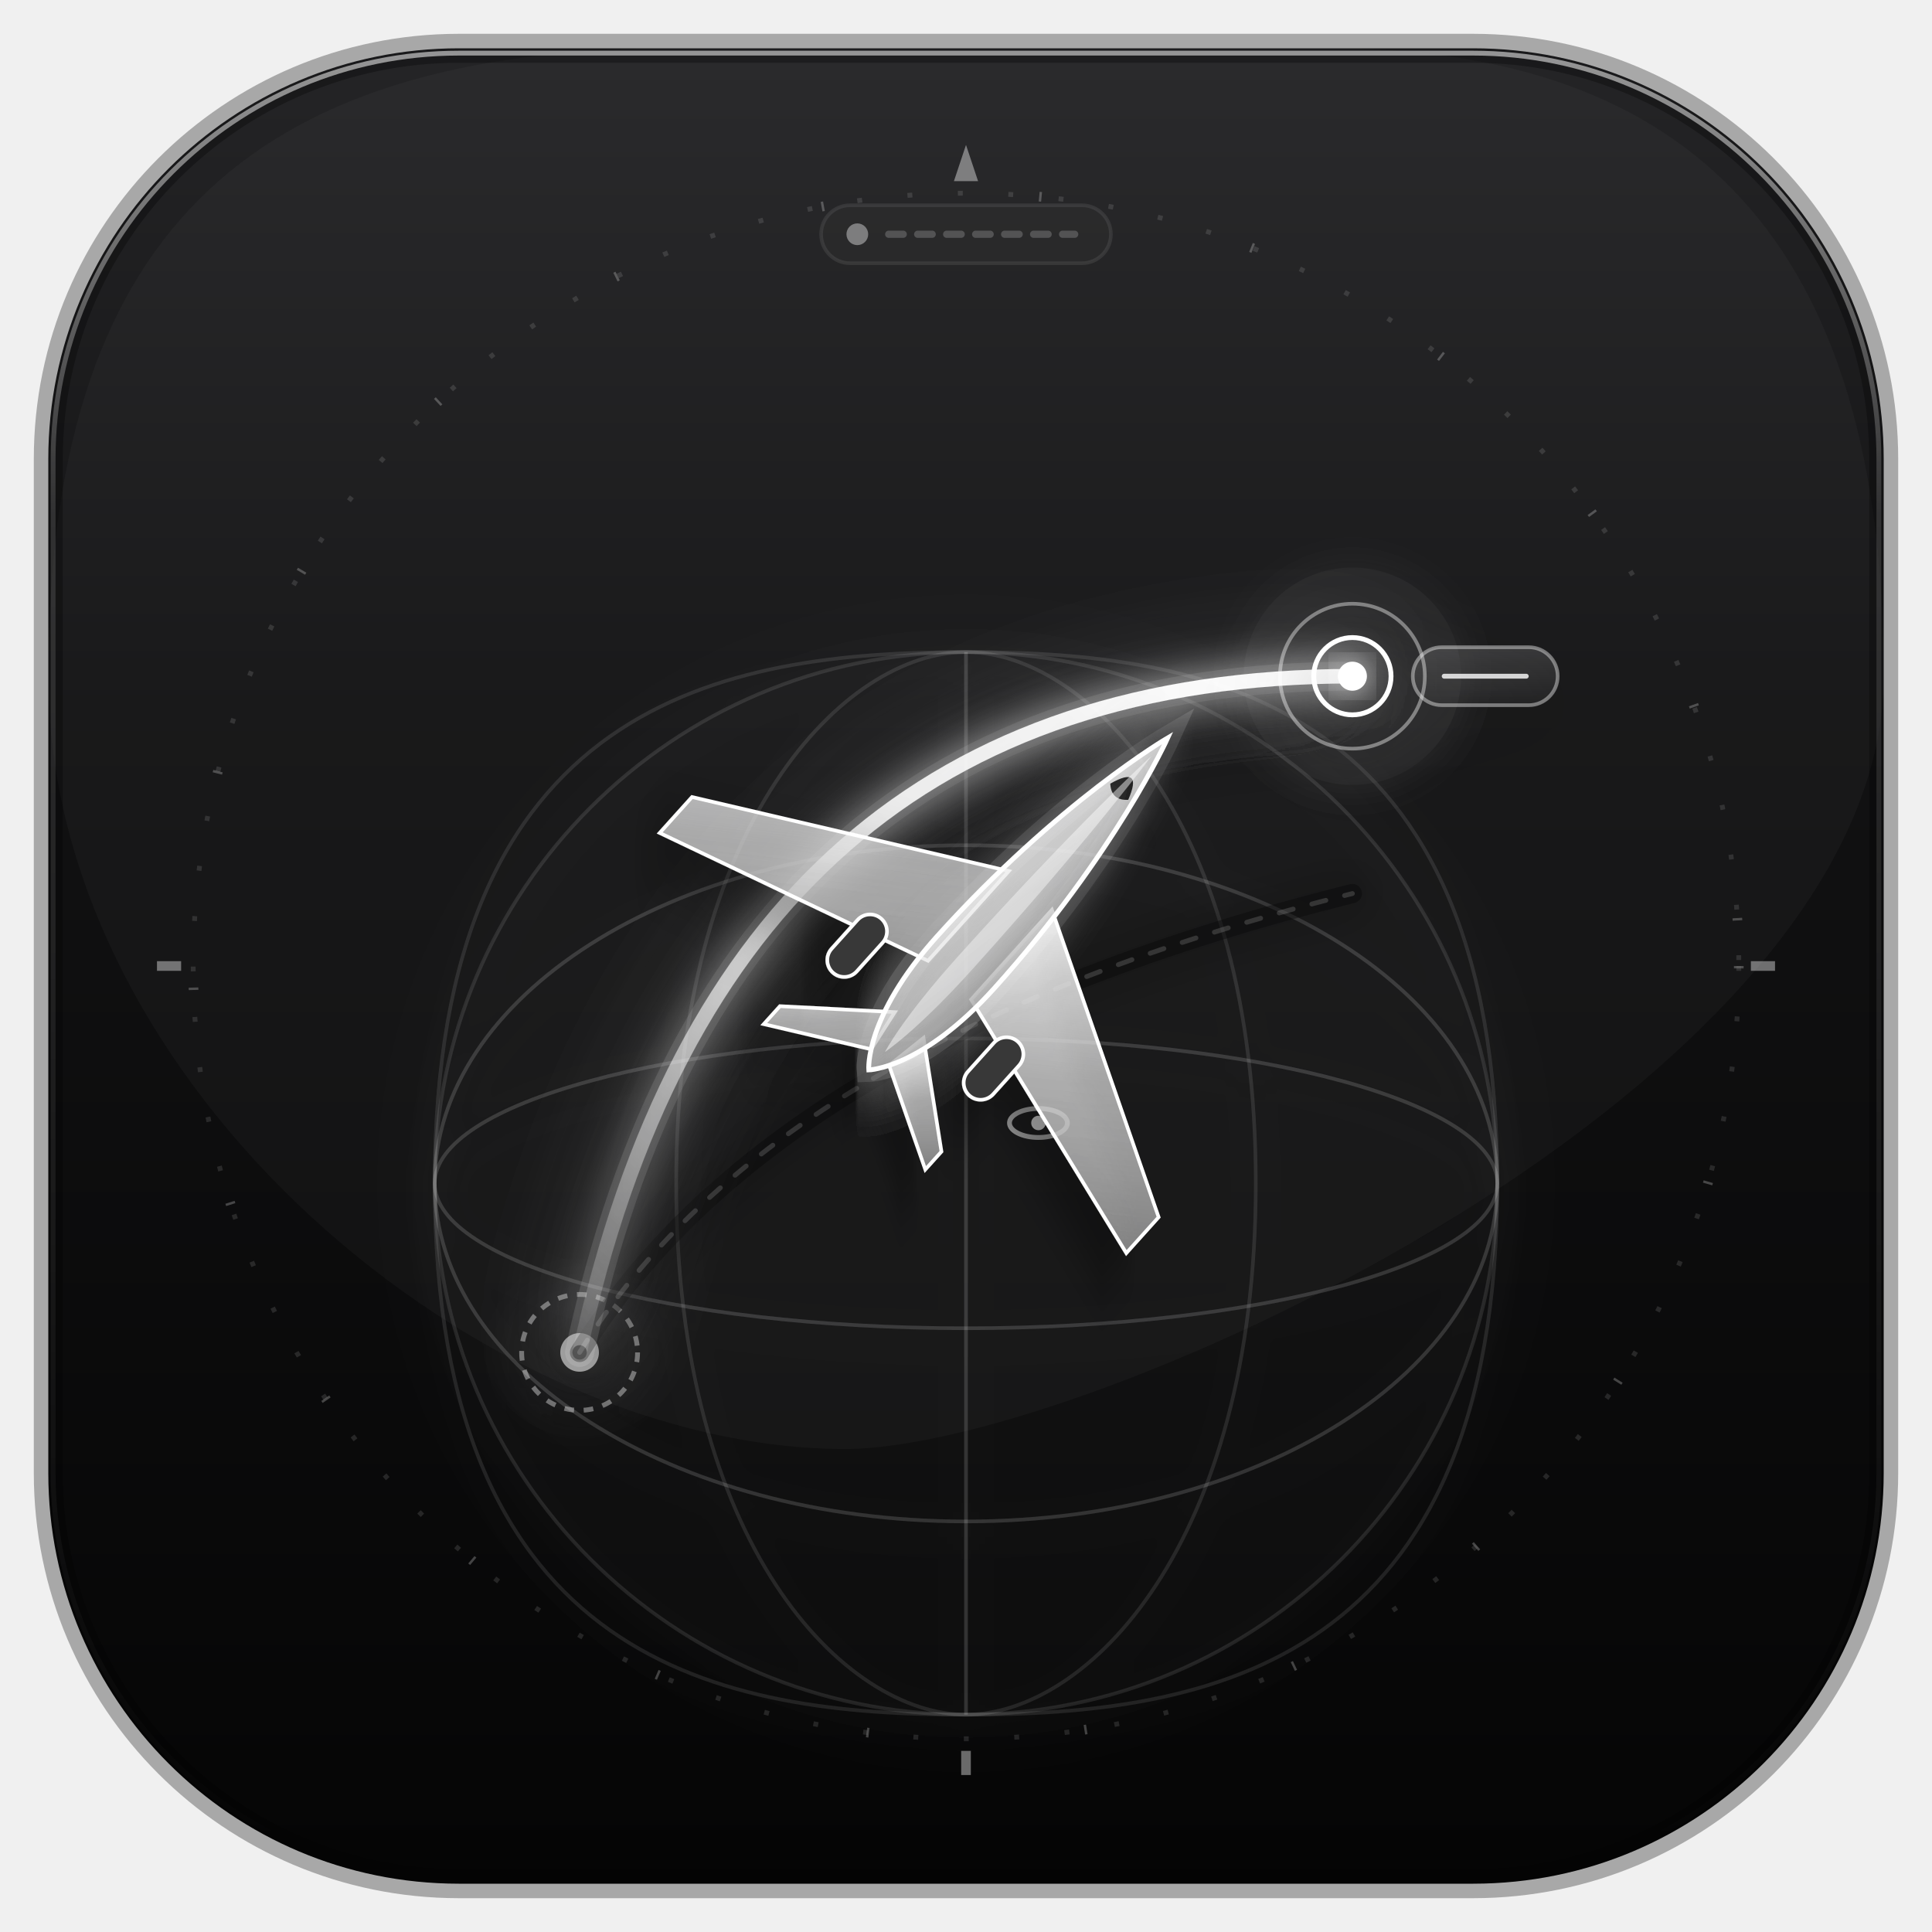
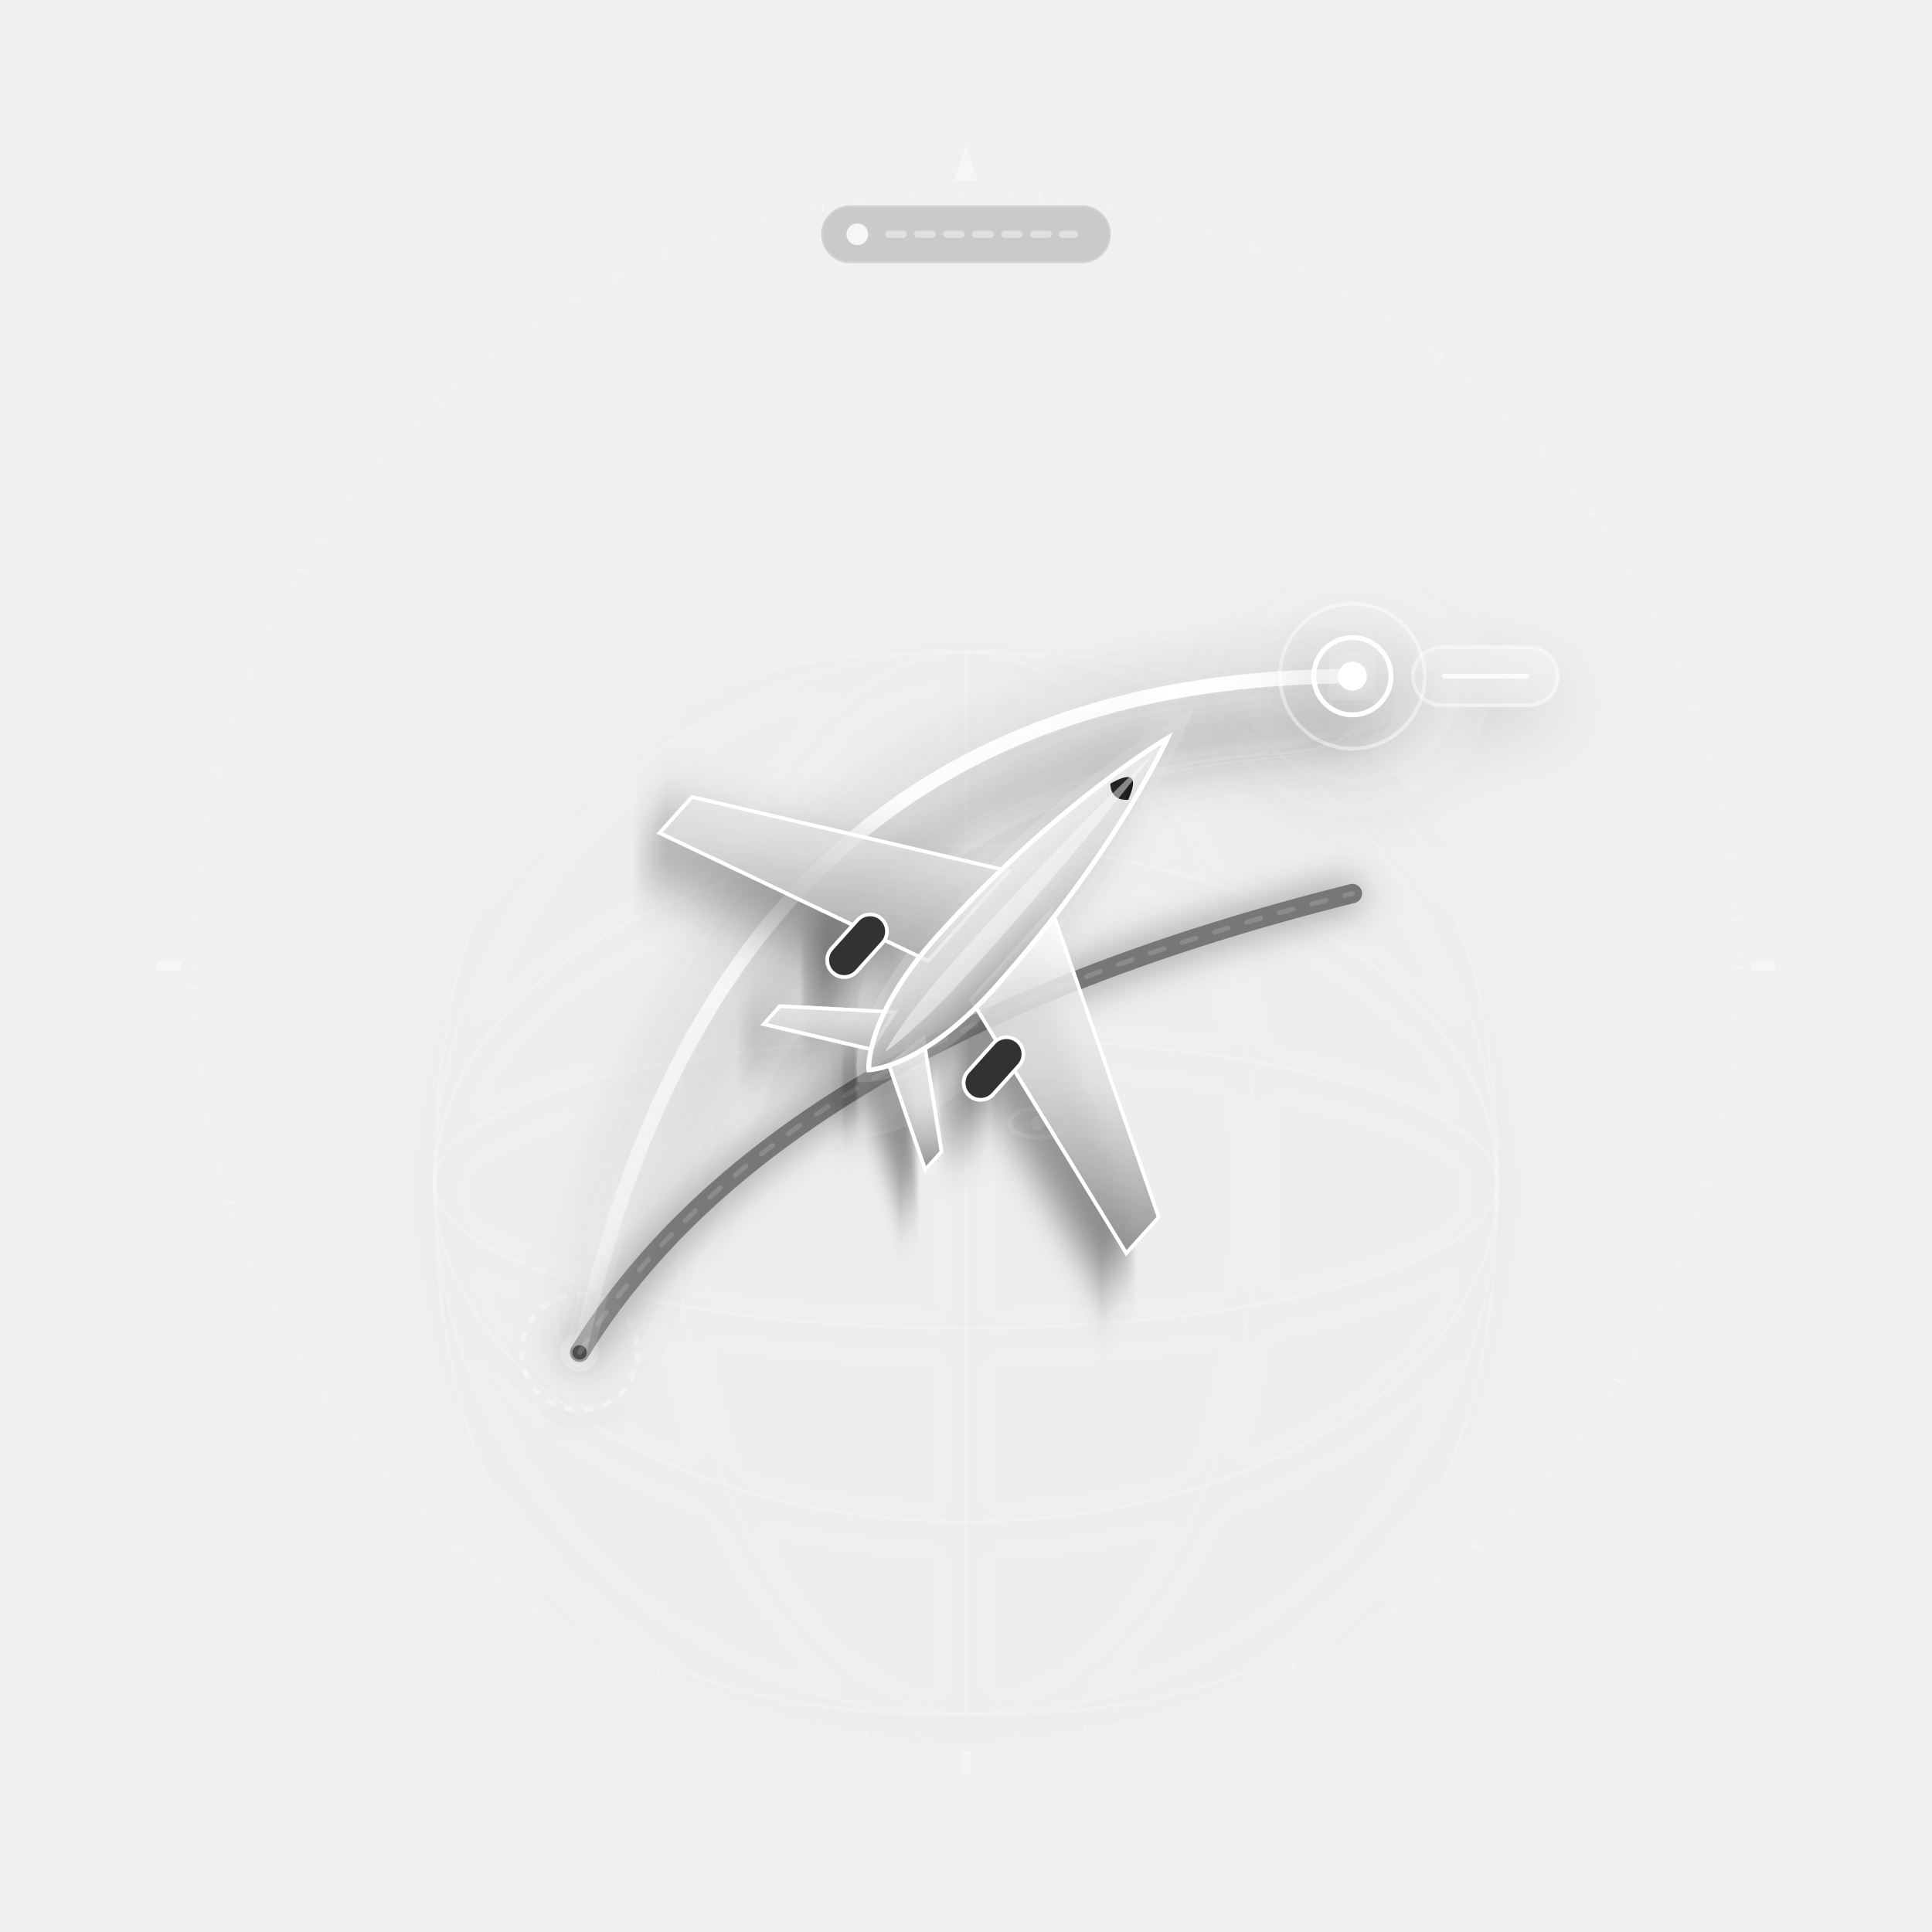
<svg xmlns="http://www.w3.org/2000/svg" viewBox="0 0 800 800" width="100%" height="100%">
  <defs>
    <linearGradient id="bg-grad" x1="0%" y1="0%" x2="0%" y2="100%">
      <stop offset="0%" stop-color="#242426" />
      <stop offset="40%" stop-color="#111112" />
      <stop offset="100%" stop-color="#050505" />
    </linearGradient>
    <linearGradient id="glass-panel" x1="0%" y1="0%" x2="0%" y2="100%">
      <stop offset="0%" stop-color="#ffffff" stop-opacity="0.12" />
      <stop offset="100%" stop-color="#ffffff" stop-opacity="0.02" />
    </linearGradient>
    <linearGradient id="glass-edge" x1="0%" y1="0%" x2="0%" y2="100%">
      <stop offset="0%" stop-color="#ffffff" stop-opacity="0.8" />
      <stop offset="25%" stop-color="#ffffff" stop-opacity="0.2" />
      <stop offset="100%" stop-color="#ffffff" stop-opacity="0.0" />
    </linearGradient>
    <linearGradient id="plane-body" x1="0%" y1="0%" x2="100%" y2="100%">
      <stop offset="0%" stop-color="#ffffff" stop-opacity="0.9" />
      <stop offset="50%" stop-color="#dddddd" stop-opacity="0.7" />
      <stop offset="100%" stop-color="#888888" stop-opacity="0.9" />
    </linearGradient>
    <linearGradient id="path-grad" x1="0%" y1="100%" x2="100%" y2="0%">
      <stop offset="0%" stop-color="#ffffff" stop-opacity="0.1" />
      <stop offset="50%" stop-color="#ffffff" stop-opacity="0.8" />
      <stop offset="100%" stop-color="#ffffff" stop-opacity="1.0" />
    </linearGradient>
    <filter id="shadow-extreme" x="-50%" y="-50%" width="200%" height="200%">
      <feDropShadow dx="0" dy="40" stdDeviation="30" flood-color="#000000" flood-opacity="0.8" />
      <feDropShadow dx="0" dy="15" stdDeviation="10" flood-color="#000000" flood-opacity="0.5" />
    </filter>
    <filter id="shadow-mid" x="-30%" y="-30%" width="160%" height="160%">
      <feDropShadow dx="0" dy="12" stdDeviation="15" flood-color="#000000" flood-opacity="0.7" />
    </filter>
    <filter id="shadow-light" x="-20%" y="-20%" width="140%" height="140%">
      <feDropShadow dx="0" dy="4" stdDeviation="6" flood-color="#000000" flood-opacity="0.6" />
    </filter>
    <filter id="glow-heavy" x="-50%" y="-50%" width="200%" height="200%">
      <feGaussianBlur stdDeviation="20" result="blur" />
      <feMerge>
        <feMergeNode in="blur" />
        <feMergeNode in="SourceGraphic" />
      </feMerge>
    </filter>
    <filter id="glow-soft" x="-30%" y="-30%" width="160%" height="160%">
      <feGaussianBlur stdDeviation="8" result="blur" />
      <feMerge>
        <feMergeNode in="blur" />
        <feMergeNode in="SourceGraphic" />
      </feMerge>
    </filter>
  </defs>
-   <rect x="20" y="20" width="760" height="760" rx="170" fill="url(#bg-grad)" />
-   <rect x="22" y="22" width="756" height="756" rx="168" fill="none" stroke="url(#glass-edge)" stroke-width="2" />
  <g opacity="0.4" stroke="#ffffff">
    <circle cx="400" cy="400" r="320" fill="none" stroke-width="2" stroke-dasharray="2 18.9" opacity="0.3" />
    <circle cx="400" cy="400" r="320" fill="none" stroke-width="4" stroke-dasharray="1 89.5" opacity="0.6" />
    <path d="M 400,60 L 405,75 L 395,75 Z" fill="#ffffff" stroke="none" />
    <rect x="725" y="398" width="10" height="4" fill="#ffffff" stroke="none" />
    <rect x="65" y="398" width="10" height="4" fill="#ffffff" stroke="none" />
    <rect x="398" y="725" width="4" height="10" fill="#ffffff" stroke="none" />
    <rect x="340" y="85" width="120" height="24" rx="12" fill="#333333" fill-opacity="0.5" stroke="#ffffff" stroke-opacity="0.2" stroke-width="1.5" />
    <circle cx="355" cy="97" r="4" fill="#ffffff" />
    <line x1="368" y1="97" x2="445" y2="97" stroke-width="3" stroke-linecap="round" stroke-dasharray="6 6" opacity="0.5" />
  </g>
  <g transform="translate(0, 40)" filter="url(#shadow-light)">
    <circle cx="400" cy="450" r="220" fill="#ffffff" opacity="0.02" filter="url(#glow-heavy)" />
    <circle cx="400" cy="450" r="220" fill="none" stroke="#ffffff" stroke-width="1.5" opacity="0.1" />
    <ellipse cx="400" cy="450" rx="220" ry="140" fill="none" stroke="#ffffff" stroke-width="1.5" opacity="0.15" />
    <ellipse cx="400" cy="450" rx="220" ry="60" fill="none" stroke="#ffffff" stroke-width="1.5" opacity="0.15" />
    <path d="M 180,450 C 180,250 300,230 400,230 C 500,230 620,250 620,450 C 620,650 500,670 400,670 C 300,670 180,650 180,450" fill="none" stroke="#ffffff" stroke-width="1.5" opacity="0.1" />
    <path d="M 280,450 C 280,300 350,230 400,230 C 450,230 520,300 520,450 C 520,600 450,670 400,670 C 350,670 280,600 280,450" fill="none" stroke="#ffffff" stroke-width="1.5" opacity="0.1" />
    <line x1="400" y1="230" x2="400" y2="670" stroke="#ffffff" stroke-width="1.5" opacity="0.15" />
  </g>
  <g transform="translate(240, 560)">
    <circle cx="0" cy="0" r="24" fill="none" stroke="#ffffff" stroke-width="2" stroke-dasharray="4 4" opacity="0.4" filter="url(#glow-soft)" />
    <circle cx="0" cy="0" r="8" fill="#ffffff" opacity="0.6" />
    <circle cx="0" cy="0" r="3" fill="#000000" />
  </g>
  <path d="M 240,560 Q 320,430 560,370" fill="none" stroke="#000000" stroke-width="8" stroke-linecap="round" opacity="0.5" filter="url(#glow-soft)" />
  <path d="M 240,560 Q 320,430 560,370" fill="none" stroke="#ffffff" stroke-width="2" stroke-dasharray="6 8" stroke-linecap="round" opacity="0.15" />
  <line x1="430" y1="365" x2="430" y2="465" stroke="#ffffff" stroke-width="2" stroke-dasharray="4 6" opacity="0.5" filter="url(#glow-soft)" />
  <ellipse cx="430" cy="465" rx="12" ry="6" fill="none" stroke="#ffffff" stroke-width="2" opacity="0.6" />
  <circle cx="430" cy="465" r="3" fill="#ffffff" opacity="0.8" />
  <g filter="url(#glow-soft)">
    <path d="M 240,560 Q 300,280 560,280" fill="none" stroke="#ffffff" stroke-width="12" stroke-linecap="round" opacity="0.15" filter="url(#glow-heavy)" />
    <path d="M 240,560 Q 300,280 560,280" fill="none" stroke="url(#path-grad)" stroke-width="6" stroke-linecap="round" filter="url(#shadow-mid)" />
  </g>
  <g transform="translate(560, 280)" filter="url(#shadow-mid)">
    <circle cx="0" cy="0" r="45" fill="#ffffff" opacity="0.05" filter="url(#glow-soft)" />
    <circle cx="0" cy="0" r="30" fill="none" stroke="#ffffff" stroke-width="1.5" opacity="0.4" />
    <circle cx="0" cy="0" r="16" fill="url(#glass-panel)" stroke="#ffffff" stroke-width="2" />
    <circle cx="0" cy="0" r="6" fill="#ffffff" filter="url(#glow-soft)" />
    <rect x="25" y="-12" width="60" height="24" rx="12" fill="url(#glass-panel)" stroke="#ffffff" stroke-width="1.5" stroke-opacity="0.4" />
    <line x1="38" y1="0" x2="72" y2="0" stroke="#ffffff" stroke-width="2" stroke-linecap="round" opacity="0.8" />
  </g>
  <g transform="translate(430, 365) rotate(42)" filter="url(#shadow-extreme)">
    <path d="M -16,45 C -16,-30 0,-80 0,-80 C 0,-80 16,-30 16,45 C 16,90 0,105 0,105 C 0,105 -16,90 -16,45 Z" fill="none" stroke="#ffffff" stroke-width="10" opacity="0.15" filter="url(#glow-soft)" />
    <path d="M -12,5 L -130,70 L -130,90 L -12,55 Z" fill="url(#plane-body)" stroke="#ffffff" stroke-width="1.5" />
    <path d="M 12,5 L 130,70 L 130,90 L 12,55 Z" fill="url(#plane-body)" stroke="#ffffff" stroke-width="1.5" />
    <path d="M -8,80 L -45,110 L -45,120 L -5,98 Z" fill="url(#plane-body)" stroke="#ffffff" stroke-width="1.5" />
    <path d="M 8,80 L 45,110 L 45,120 L 5,98 Z" fill="url(#plane-body)" stroke="#ffffff" stroke-width="1.5" />
    <rect x="-45" y="55" width="14" height="30" rx="7" fill="#333" stroke="#fff" stroke-width="1.5" />
    <rect x="31" y="55" width="14" height="30" rx="7" fill="#333" stroke="#fff" stroke-width="1.5" />
    <path d="M -16,45 C -16,-30 0,-80 0,-80 C 0,-80 16,-30 16,45 C 16,90 0,105 0,105 C 0,105 -16,90 -16,45 Z" fill="url(#plane-body)" stroke="#ffffff" stroke-width="2" />
    <path d="M -5,-50 Q 0,-65 5,-50 Q 0,-45 -5,-50 Z" fill="#111111" />
    <path d="M -4,45 C -4,-30 0,-70 0,-70 C 0,-70 4,-30 4,45 C 4,80 0,95 0,95 C 0,95 -4,80 -4,45 Z" fill="#ffffff" opacity="0.5" filter="url(#glow-soft)" />
  </g>
-   <path d="M 20,280 C 20,100 100,20 280,20 L 550,20 C 700,20 780,100 780,280 C 780,450 450,600 350,600 C 200,600 20,450 20,280 Z" fill="#ffffff" opacity="0.03" pointer-events="none" />
-   <rect x="20" y="20" width="760" height="760" rx="170" fill="none" stroke="#000000" stroke-width="12" opacity="0.3" pointer-events="none" />
</svg>
